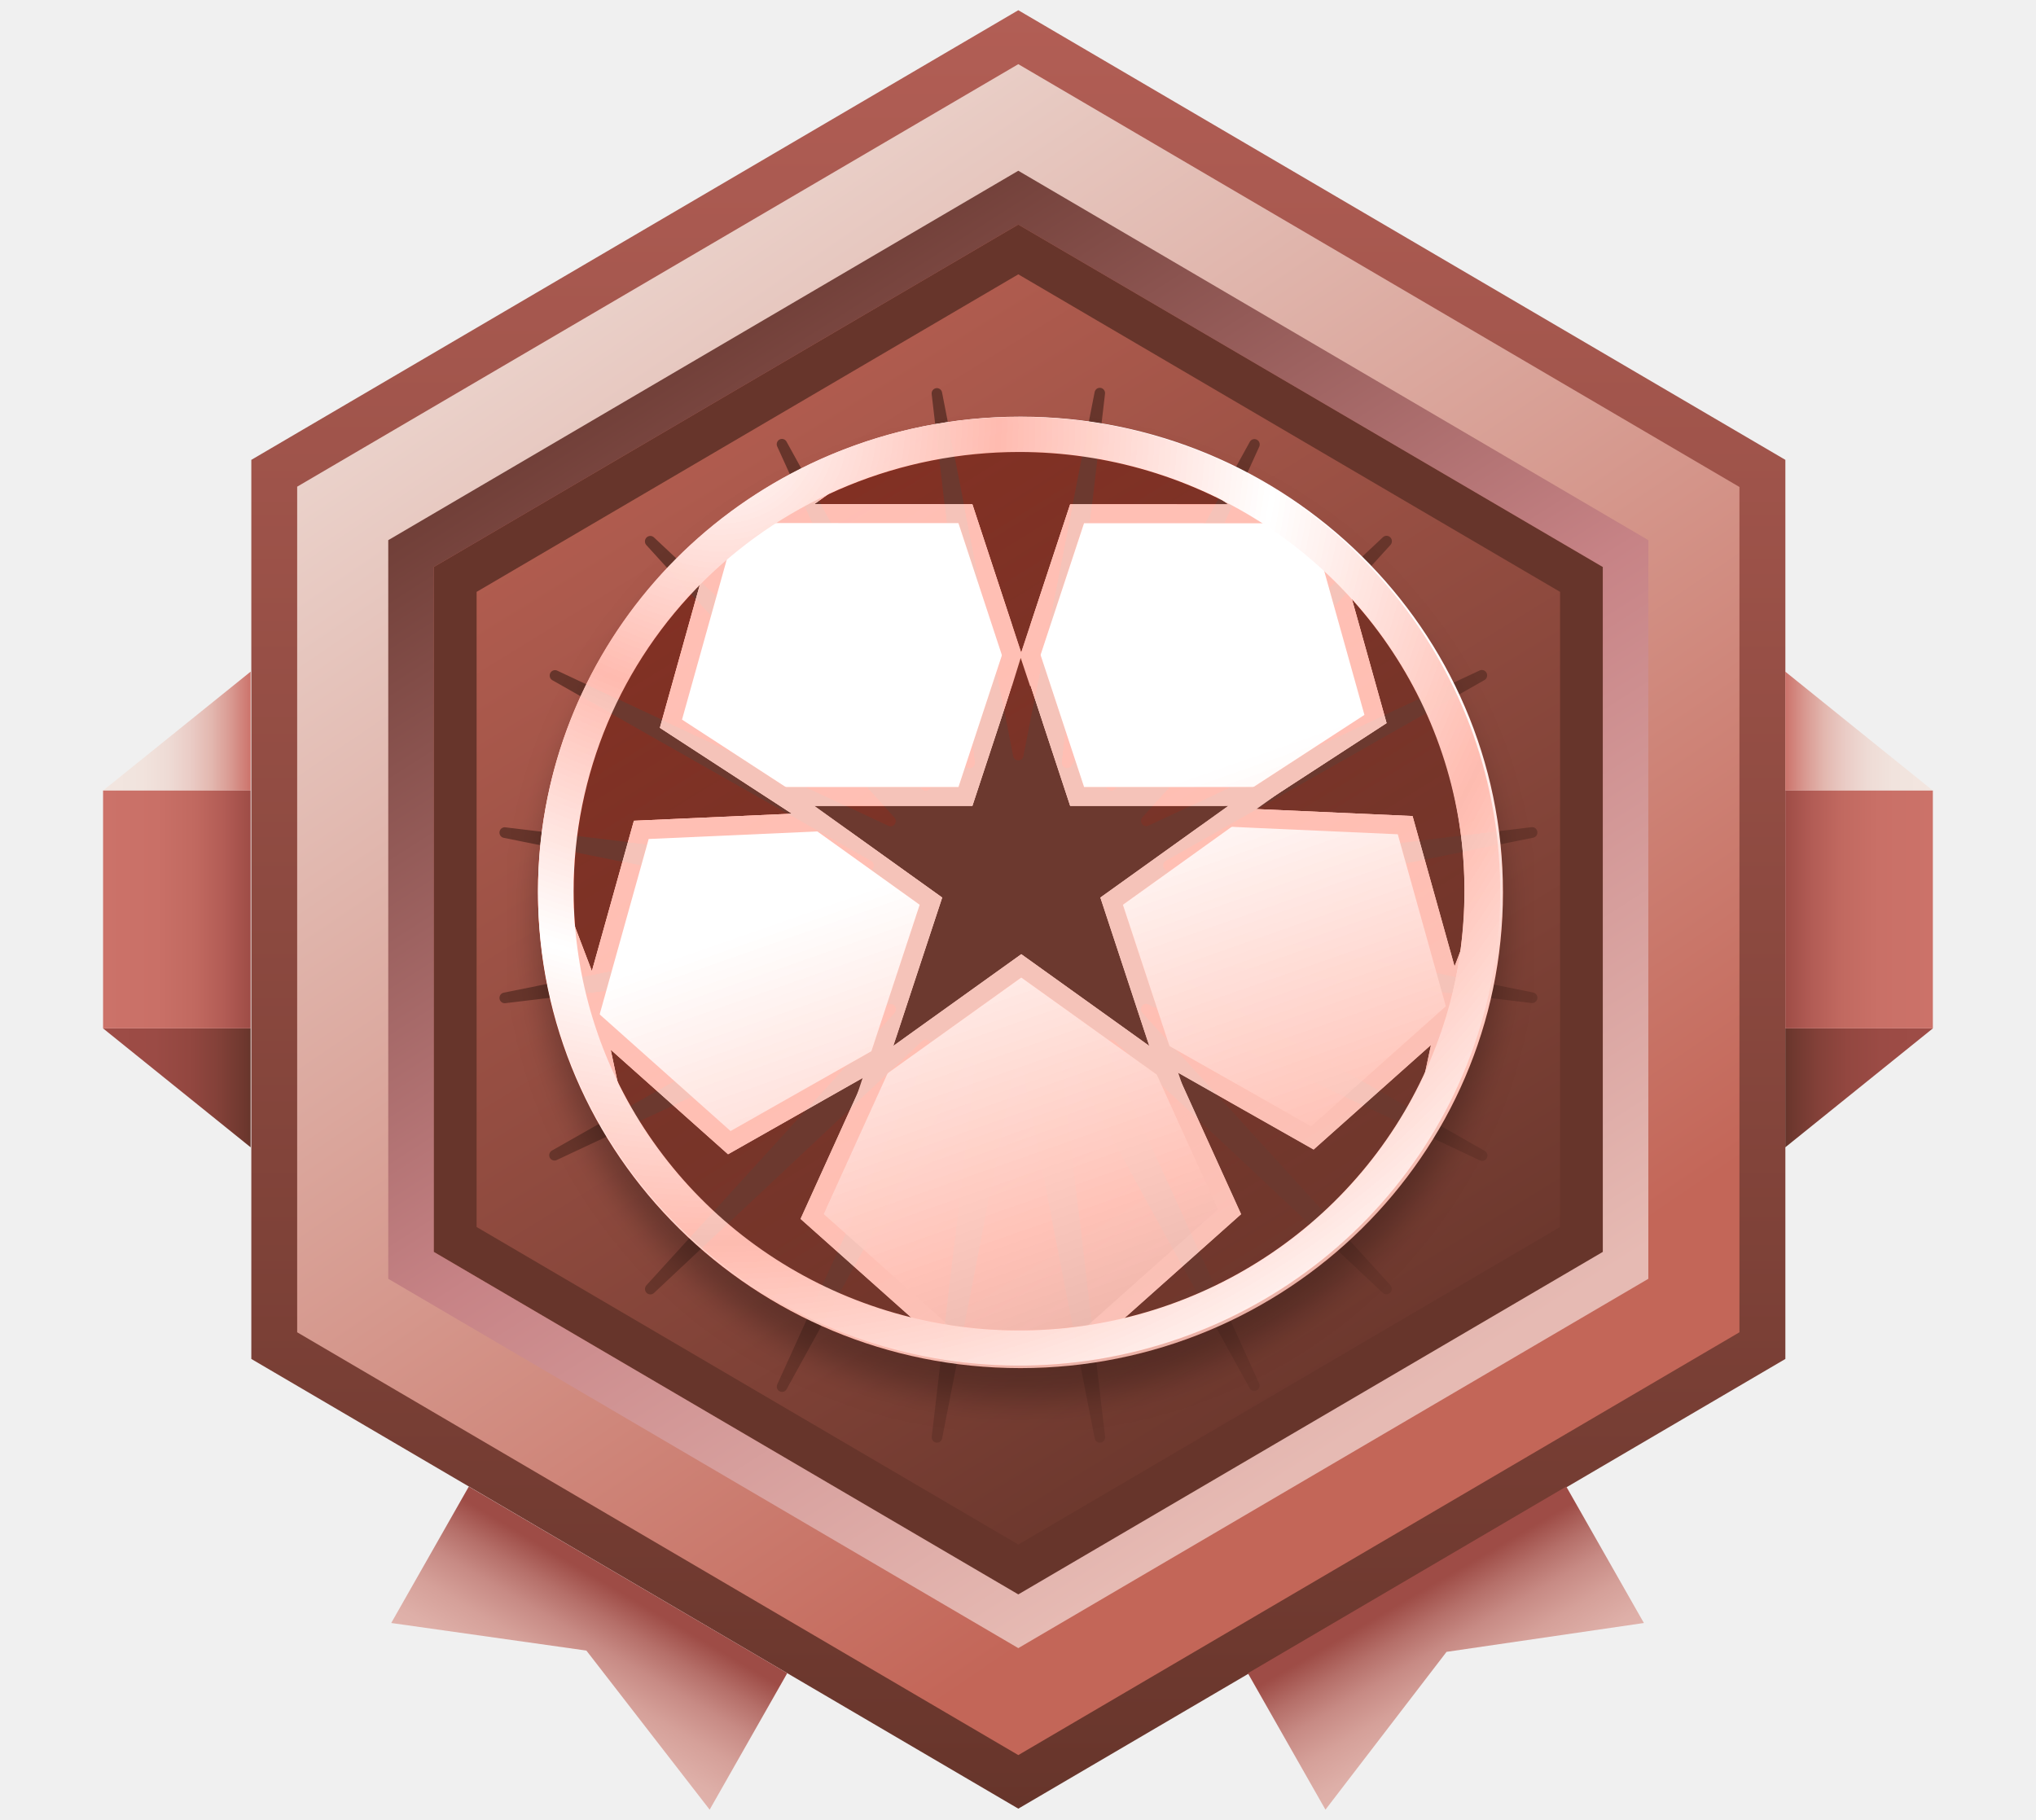
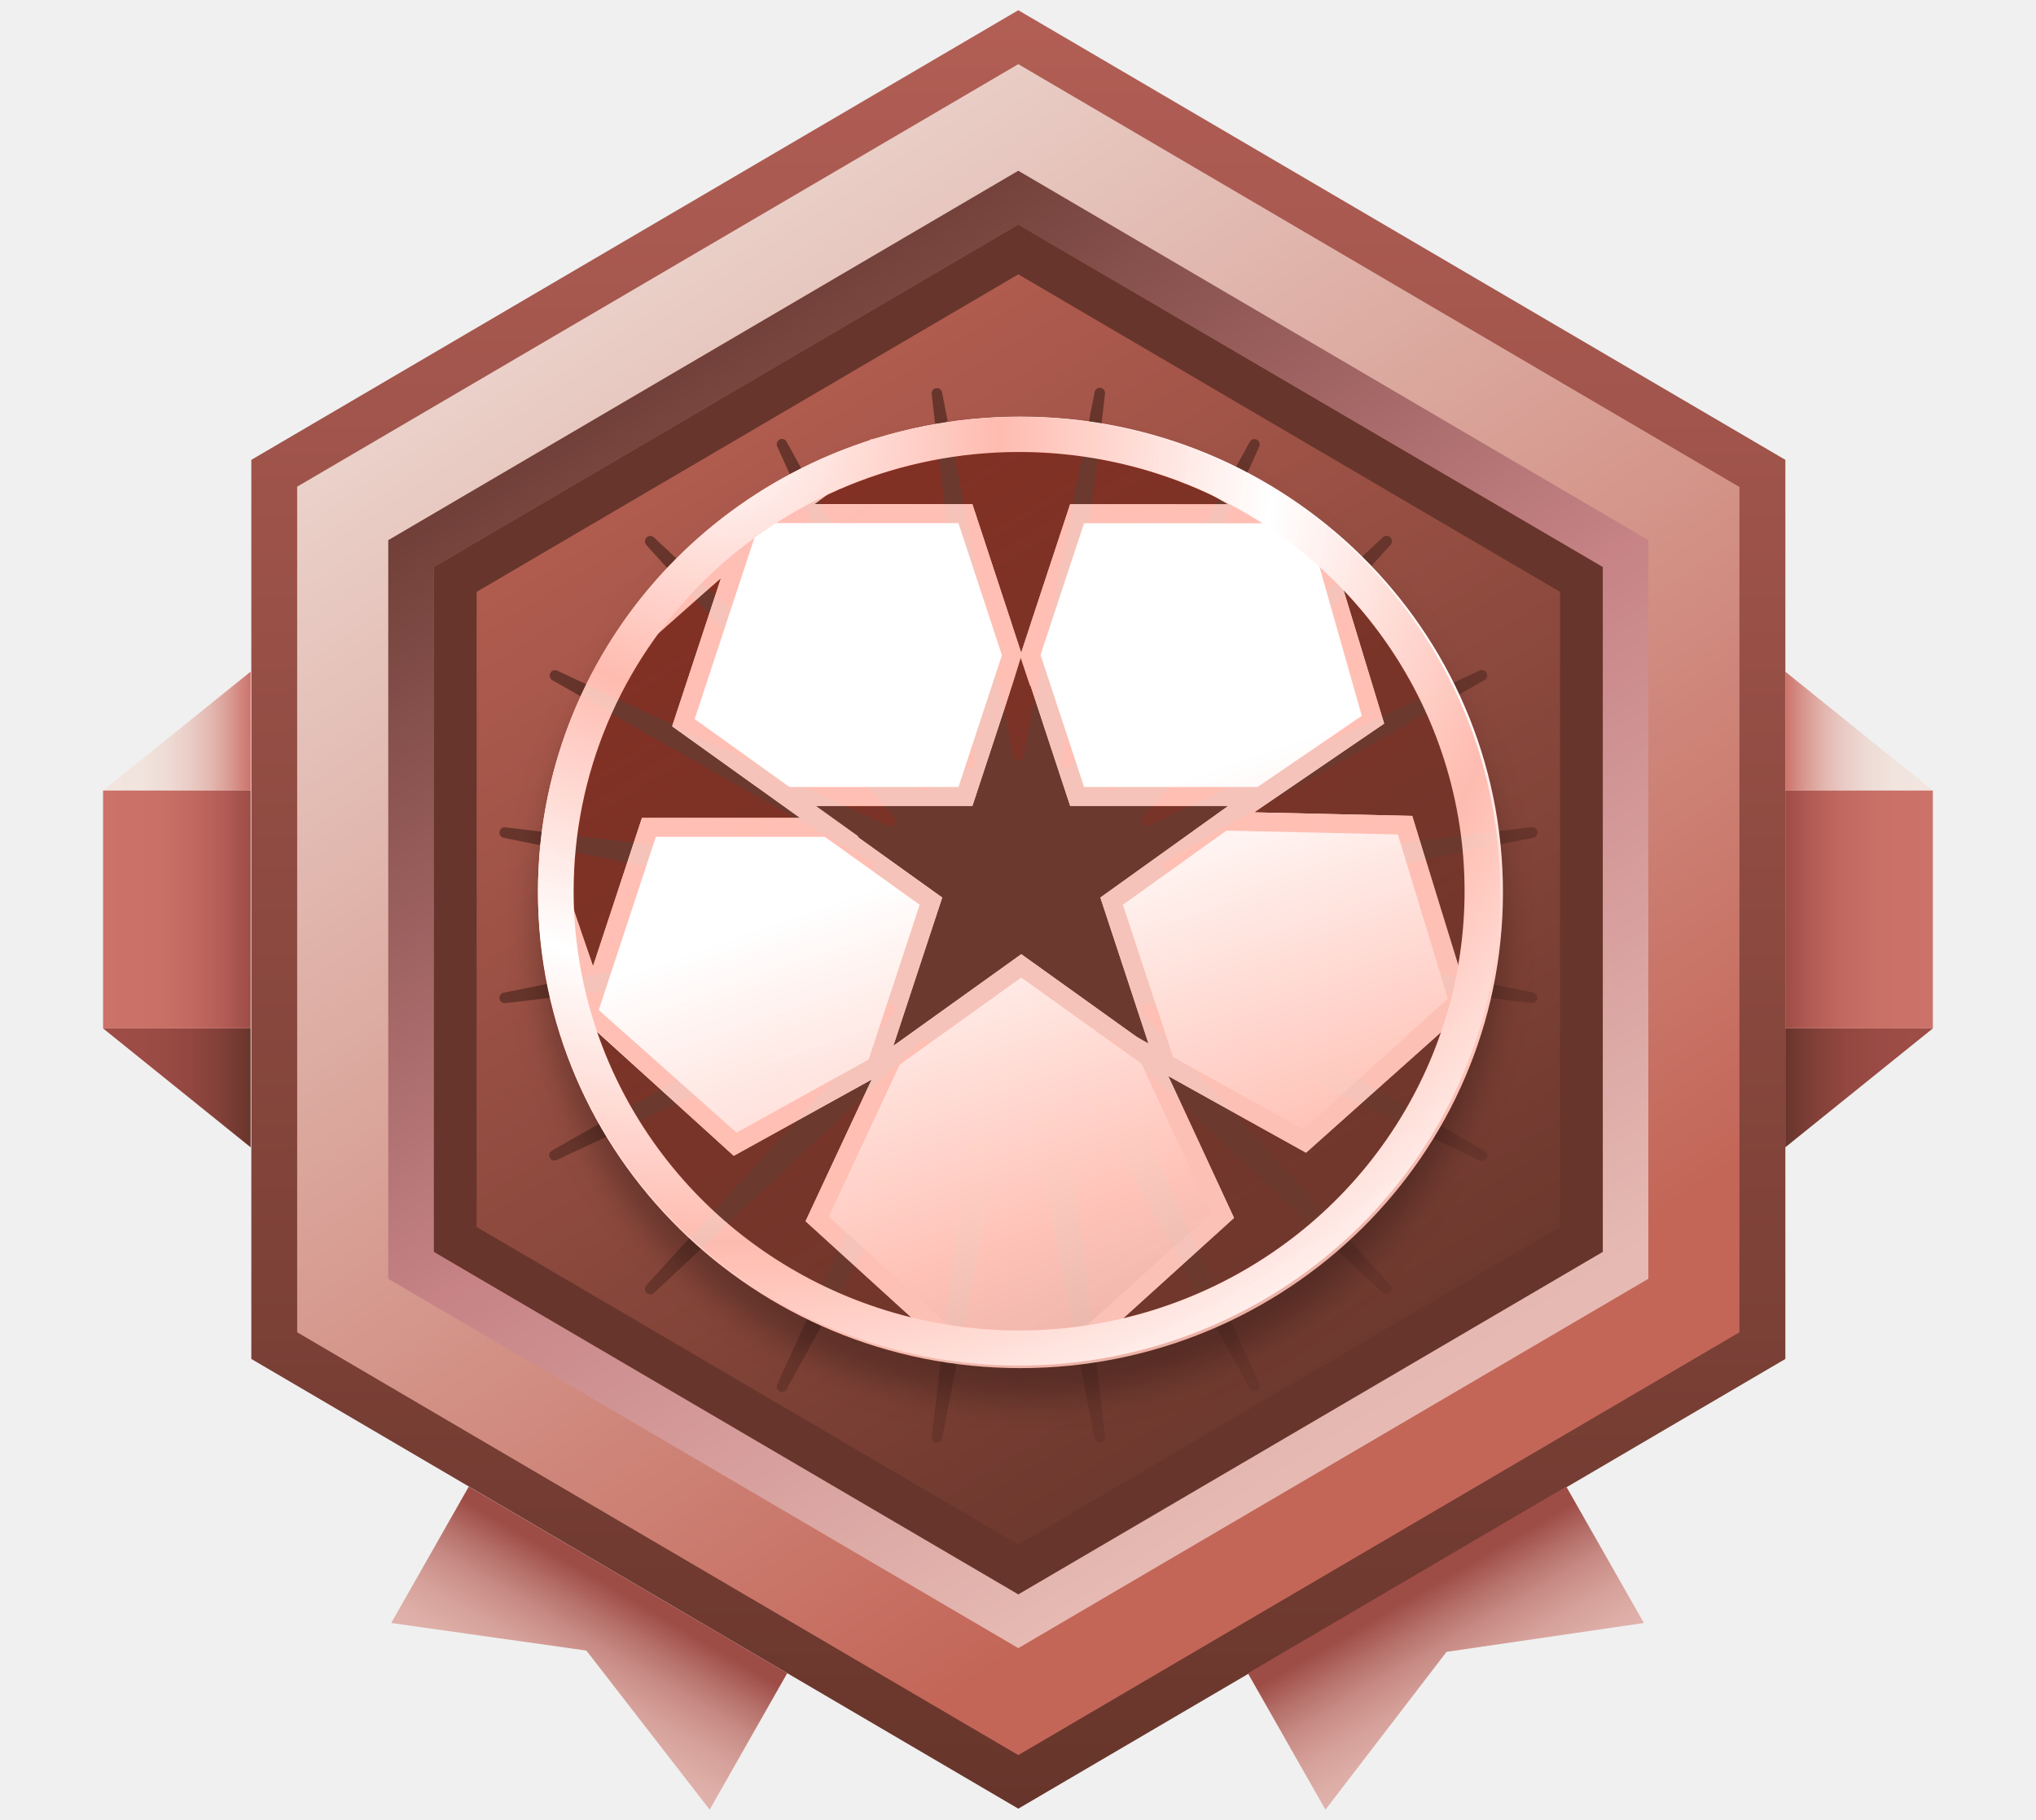
<svg xmlns="http://www.w3.org/2000/svg" width="264" height="236" viewBox="0 0 264 236" fill="none">
  <g clip-path="url(#clip0)">
    <path d="M47.175 68.188V167.692L132.039 217.435L216.904 167.692V68.188L132.039 18.435L47.175 68.188Z" fill="url(#paint0_linear)" />
    <path d="M132.709 98.011L141.931 50.877C141.945 50.787 141.976 50.701 142.022 50.623C142.069 50.546 142.13 50.478 142.202 50.424C142.274 50.37 142.356 50.331 142.443 50.31C142.53 50.288 142.62 50.284 142.709 50.298C142.797 50.312 142.882 50.343 142.959 50.39C143.036 50.437 143.102 50.499 143.155 50.572C143.208 50.646 143.247 50.729 143.268 50.817C143.289 50.906 143.293 50.997 143.28 51.087L137.699 98.811C137.678 98.97 137.713 99.132 137.798 99.268C137.882 99.404 138.011 99.506 138.162 99.556C138.313 99.606 138.476 99.601 138.623 99.541C138.771 99.482 138.893 99.372 138.969 99.23L162.08 57.254C162.173 57.111 162.315 57.007 162.478 56.963C162.642 56.919 162.815 56.938 162.966 57.016C163.117 57.094 163.234 57.225 163.296 57.385C163.357 57.545 163.359 57.722 163.3 57.883L143.477 101.519C143.406 101.665 143.388 101.832 143.426 101.99C143.464 102.148 143.556 102.287 143.686 102.382C143.816 102.478 143.974 102.524 144.134 102.512C144.294 102.501 144.445 102.432 144.559 102.319L179.295 69.687C179.425 69.554 179.602 69.48 179.787 69.48C179.971 69.48 180.148 69.554 180.279 69.687C180.409 69.819 180.483 69.999 180.483 70.187C180.483 70.374 180.409 70.554 180.279 70.686L148.142 105.967C148.03 106.083 147.963 106.236 147.951 106.398C147.94 106.561 147.985 106.722 148.079 106.853C148.174 106.985 148.311 107.078 148.466 107.117C148.622 107.156 148.786 107.138 148.93 107.066L191.903 86.927C192.062 86.868 192.236 86.869 192.394 86.931C192.551 86.994 192.681 87.113 192.757 87.266C192.834 87.419 192.852 87.596 192.809 87.762C192.766 87.928 192.664 88.072 192.523 88.167L151.184 111.634C151.044 111.711 150.936 111.835 150.877 111.984C150.819 112.134 150.814 112.299 150.863 112.453C150.912 112.606 151.012 112.736 151.146 112.822C151.28 112.908 151.44 112.944 151.597 112.923L198.616 107.266C198.787 107.252 198.956 107.305 199.091 107.413C199.225 107.521 199.314 107.676 199.34 107.848C199.366 108.02 199.327 108.196 199.232 108.34C199.136 108.484 198.989 108.586 198.823 108.625L152.404 117.99C152.246 118.018 152.103 118.101 152 118.225C151.897 118.35 151.84 118.507 151.84 118.67C151.84 118.832 151.897 118.99 152 119.114C152.103 119.238 152.246 119.322 152.404 119.349L198.823 128.714C198.989 128.753 199.136 128.855 199.232 128.999C199.327 129.143 199.366 129.319 199.34 129.491C199.314 129.663 199.225 129.818 199.091 129.926C198.956 130.034 198.787 130.087 198.616 130.073L151.617 124.416C151.459 124.395 151.3 124.431 151.166 124.517C151.032 124.603 150.932 124.734 150.882 124.887C150.833 125.04 150.839 125.205 150.897 125.355C150.956 125.505 151.064 125.629 151.203 125.706L192.504 149.243C192.583 149.284 192.654 149.341 192.712 149.41C192.769 149.479 192.813 149.559 192.841 149.645C192.868 149.732 192.879 149.822 192.871 149.913C192.864 150.003 192.84 150.091 192.799 150.172C192.758 150.253 192.702 150.325 192.634 150.383C192.566 150.442 192.487 150.487 192.402 150.514C192.317 150.542 192.228 150.553 192.139 150.546C192.05 150.538 191.963 150.513 191.883 150.472L148.91 130.253C148.766 130.181 148.602 130.163 148.447 130.202C148.291 130.241 148.154 130.334 148.06 130.466C147.966 130.597 147.92 130.759 147.932 130.921C147.943 131.083 148.011 131.236 148.122 131.353L180.259 166.633C180.39 166.765 180.463 166.945 180.463 167.133C180.463 167.32 180.39 167.5 180.259 167.632C180.129 167.765 179.952 167.839 179.767 167.839C179.582 167.839 179.405 167.765 179.275 167.632L144.54 135C144.425 134.887 144.274 134.818 144.114 134.807C143.955 134.795 143.796 134.841 143.666 134.937C143.537 135.032 143.445 135.172 143.406 135.33C143.368 135.488 143.386 135.654 143.457 135.8L163.28 179.436C163.339 179.597 163.338 179.774 163.276 179.934C163.215 180.094 163.097 180.225 162.947 180.303C162.796 180.381 162.622 180.4 162.459 180.356C162.295 180.312 162.153 180.209 162.06 180.065L138.949 138.089C138.873 137.947 138.751 137.837 138.604 137.778C138.456 137.718 138.293 137.713 138.142 137.763C137.992 137.813 137.863 137.915 137.778 138.051C137.694 138.187 137.659 138.349 137.679 138.509L143.29 186.282C143.318 186.463 143.275 186.649 143.169 186.798C143.063 186.947 142.903 187.047 142.724 187.076C142.545 187.106 142.362 187.061 142.215 186.954C142.068 186.846 141.97 186.683 141.941 186.502L132.719 139.368C132.691 139.208 132.609 139.062 132.487 138.958C132.364 138.853 132.209 138.795 132.049 138.795C131.889 138.795 131.734 138.853 131.612 138.958C131.489 139.062 131.407 139.208 131.38 139.368L122.167 186.502C122.138 186.683 122.04 186.846 121.893 186.954C121.746 187.061 121.563 187.106 121.385 187.076C121.206 187.047 121.046 186.947 120.94 186.798C120.833 186.649 120.79 186.463 120.819 186.282L126.399 138.569C126.414 138.41 126.375 138.252 126.289 138.119C126.202 137.986 126.074 137.887 125.925 137.838C125.776 137.79 125.615 137.794 125.469 137.85C125.323 137.906 125.199 138.012 125.12 138.149L102.009 180.125C101.927 180.288 101.784 180.412 101.613 180.468C101.441 180.524 101.254 180.509 101.094 180.425C100.933 180.342 100.812 180.197 100.756 180.023C100.701 179.848 100.716 179.659 100.798 179.496L120.651 135.82C120.722 135.674 120.74 135.508 120.702 135.35C120.664 135.192 120.571 135.052 120.442 134.957C120.312 134.861 120.154 134.815 119.994 134.827C119.834 134.838 119.683 134.907 119.569 135.02L84.823 167.652C84.693 167.785 84.516 167.859 84.331 167.859C84.147 167.859 83.97 167.785 83.839 167.652C83.709 167.52 83.635 167.34 83.635 167.153C83.635 166.965 83.709 166.785 83.839 166.653L115.966 131.373C116.078 131.256 116.145 131.103 116.157 130.941C116.168 130.779 116.123 130.617 116.029 130.486C115.935 130.354 115.798 130.261 115.642 130.222C115.486 130.183 115.322 130.201 115.179 130.273L72.205 150.422C72.045 150.505 71.858 150.521 71.686 150.464C71.515 150.408 71.372 150.285 71.29 150.122C71.207 149.959 71.192 149.77 71.248 149.595C71.303 149.421 71.424 149.276 71.585 149.193L112.925 125.726C113.064 125.649 113.172 125.525 113.231 125.375C113.289 125.225 113.295 125.06 113.245 124.907C113.196 124.754 113.096 124.623 112.962 124.537C112.828 124.451 112.668 124.415 112.511 124.436L65.512 130.093C65.34 130.111 65.167 130.062 65.029 129.955C64.892 129.847 64.8 129.691 64.772 129.517C64.745 129.344 64.783 129.166 64.881 129.02C64.978 128.874 65.126 128.772 65.296 128.734L111.714 119.369C111.872 119.342 112.015 119.258 112.118 119.134C112.221 119.01 112.278 118.852 112.278 118.69C112.278 118.527 112.221 118.37 112.118 118.245C112.015 118.121 111.872 118.038 111.714 118.01L65.296 108.645C65.126 108.607 64.978 108.505 64.881 108.359C64.783 108.213 64.745 108.036 64.772 107.862C64.8 107.688 64.892 107.532 65.029 107.425C65.167 107.318 65.34 107.268 65.512 107.286L112.511 112.943C112.668 112.964 112.828 112.928 112.962 112.842C113.096 112.756 113.196 112.626 113.245 112.473C113.295 112.319 113.289 112.154 113.231 112.004C113.172 111.855 113.064 111.731 112.925 111.653L71.585 88.187C71.444 88.092 71.342 87.948 71.299 87.782C71.256 87.616 71.274 87.439 71.351 87.286C71.427 87.133 71.557 87.014 71.714 86.951C71.872 86.889 72.047 86.887 72.205 86.947L115.169 107.086C115.312 107.158 115.477 107.176 115.632 107.137C115.788 107.098 115.925 107.005 116.019 106.873C116.113 106.742 116.159 106.581 116.147 106.418C116.136 106.256 116.068 106.103 115.956 105.987L83.829 70.706C83.699 70.574 83.626 70.394 83.626 70.207C83.626 70.019 83.699 69.839 83.829 69.707C83.96 69.574 84.137 69.5 84.322 69.5C84.506 69.5 84.683 69.574 84.814 69.707L119.559 102.339C119.673 102.452 119.824 102.521 119.984 102.532C120.144 102.544 120.302 102.498 120.432 102.402C120.562 102.307 120.654 102.168 120.692 102.01C120.73 101.852 120.712 101.685 120.641 101.539L100.789 57.923C100.706 57.76 100.691 57.571 100.747 57.397C100.802 57.222 100.923 57.077 101.084 56.994C101.244 56.91 101.431 56.895 101.603 56.951C101.774 57.008 101.917 57.131 101.999 57.294L125.11 99.27C125.19 99.407 125.313 99.513 125.459 99.569C125.605 99.626 125.766 99.63 125.915 99.581C126.064 99.532 126.192 99.433 126.279 99.3C126.365 99.168 126.404 99.009 126.39 98.851L120.809 51.127C120.795 51.037 120.799 50.946 120.821 50.857C120.842 50.769 120.88 50.686 120.933 50.612C120.986 50.539 121.053 50.477 121.129 50.43C121.206 50.383 121.291 50.351 121.38 50.338C121.468 50.324 121.559 50.328 121.646 50.35C121.733 50.371 121.814 50.41 121.887 50.464C121.959 50.518 122.02 50.586 122.066 50.663C122.113 50.741 122.144 50.827 122.157 50.917L131.37 98.051C131.401 98.211 131.488 98.354 131.613 98.456C131.739 98.557 131.896 98.61 132.056 98.605C132.216 98.6 132.37 98.538 132.489 98.429C132.609 98.321 132.687 98.172 132.709 98.011Z" fill="#67352B" />
    <path d="M132.039 234.545L32.588 176.228V59.633L132.039 1.325L231.501 59.633V176.228L132.039 234.545ZM48.504 166.913L132.039 215.885L215.585 166.913V68.967L132.039 19.994L48.504 68.967V166.913Z" fill="url(#paint1_linear)" />
    <path d="M132.039 227.599L38.533 172.769V63.111L132.039 8.321L225.546 63.151V172.769L132.039 227.599ZM53.484 163.994L132.039 210.049L210.604 163.994V71.886L132.039 25.831L53.484 71.886V163.994Z" fill="url(#paint2_linear)" />
    <path d="M132.039 206.761L56.25 162.345V73.525L132.039 29.119L207.829 73.525V162.345L132.039 206.761ZM61.801 159.117L132.039 200.294L202.287 159.117V76.753L132.039 35.576L61.801 76.753V159.117Z" fill="#67352B" />
    <path d="M132.039 213.727L50.344 165.833V70.047L132.039 22.143L213.734 70.047V165.833L132.039 213.727ZM56.25 162.345L132.039 206.76L207.829 162.345V73.525L132.039 29.119L56.25 73.525V162.345Z" fill="url(#paint3_linear)" />
    <path d="M60.788 192.778L50.728 210.468L76.034 214.046L92.019 234.675L102.078 216.975L60.788 192.778Z" fill="url(#paint4_linear)" />
    <path d="M161.808 216.984L171.866 234.675L187.57 214.211L213.157 210.469L203.09 192.773L161.808 216.984Z" fill="url(#paint5_linear)" />
    <path d="M13.365 102.519H32.499V87.097L13.365 102.519Z" fill="url(#paint6_linear)" />
    <path d="M13.365 133.361L32.499 148.783V133.361H13.365Z" fill="url(#paint7_linear)" />
    <path d="M32.499 102.519H13.365V133.361H32.499V102.519Z" fill="url(#paint8_linear)" />
    <path d="M250.625 102.519H231.491V87.097L250.625 102.519Z" fill="url(#paint9_linear)" />
    <path d="M250.625 133.361L231.491 148.783V133.361H250.625Z" fill="url(#paint10_linear)" />
    <path d="M231.491 102.519H250.625V133.361H231.491V102.519Z" fill="url(#paint11_linear)" />
  </g>
  <g style="mix-blend-mode:luminosity">
    <g filter="url(#filter0_d)">
      <ellipse cx="132.32" cy="115.724" rx="62.561" ry="61.692" fill="url(#paint12_linear)" />
    </g>
-     <mask id="mask0" mask-type="alpha" maskUnits="userSpaceOnUse" x="70" y="56" width="120" height="119">
-       <ellipse cx="130.363" cy="115.49" rx="59.524" ry="58.697" fill="#C4C4C4" />
-     </mask>
-     <g mask="url(#mask0)">
-       <path d="M185.55 135.507L181.323 155.3L199.106 165.38L178.711 167.533L174.484 187.326L166.106 168.863L145.711 171.015L160.928 157.452L152.549 138.99L170.332 149.07L185.55 135.507Z" fill="#45484C" />
-       <path fill-rule="evenodd" clip-rule="evenodd" d="M189.554 128.638L184.124 154.064L206.968 167.013L180.769 169.778L175.339 195.203L164.576 171.487L138.377 174.251L157.925 156.829L147.162 133.112L170.006 146.061L189.554 128.638ZM170.332 149.07L152.549 138.99L160.928 157.452L145.71 171.015L166.106 168.863L174.484 187.325L178.711 167.533L199.106 165.38L181.323 155.3L185.55 135.507L170.332 149.07Z" fill="#CFD1D3" />
-       <path d="M79.185 136.12L83.411 155.912L65.628 165.993L86.023 168.145L90.25 187.938L98.628 169.475L119.024 171.627L103.806 158.065L112.185 139.602L94.402 149.682L79.185 136.12Z" fill="#45484C" />
-       <path fill-rule="evenodd" clip-rule="evenodd" d="M75.18 129.251L80.61 154.676L57.766 167.625L83.966 170.39L89.395 195.815L100.158 172.099L126.357 174.864L106.809 157.441L117.572 133.724L94.728 146.673L75.18 129.251ZM94.402 149.682L112.185 139.602L103.806 158.065L119.024 171.627L98.628 169.475L90.25 187.938L86.023 168.145L65.628 165.992L83.411 155.912L79.184 136.119L94.402 149.682Z" fill="#CFD1D3" />
-       <path d="M174.343 74.271L190.375 86.888L207.498 75.753L200.283 94.687L216.314 107.305L195.823 106.389L188.608 125.323L183.159 105.823L162.669 104.907L179.792 93.771L174.343 74.271Z" fill="#45484C" />
-       <path fill-rule="evenodd" clip-rule="evenodd" d="M169.92 67.656L190.514 83.865L212.51 69.56L203.241 93.883L223.835 110.092L197.513 108.915L188.244 133.237L181.245 108.188L154.923 107.011L176.919 92.706L169.92 67.656ZM179.792 93.771L162.669 104.907L183.159 105.823L188.608 125.323L195.823 106.389L216.314 107.305L200.283 94.687L207.498 75.753L190.375 86.888L174.343 74.27L179.792 93.771Z" fill="#CFD1D3" />
-       <path d="M91.011 74.883L74.98 87.501L57.857 76.365L65.072 95.299L49.041 107.917L69.531 107.001L76.747 125.935L82.195 106.435L102.686 105.519L85.563 94.383L91.011 74.883Z" fill="#45484C" />
-       <path fill-rule="evenodd" clip-rule="evenodd" d="M95.435 68.269L74.841 84.477L52.845 70.172L62.114 94.495L41.52 110.704L67.842 109.527L77.111 133.849L84.11 108.8L110.432 107.623L88.436 93.318L95.435 68.269ZM85.563 94.383L102.686 105.519L82.195 106.435L76.747 125.935L69.531 107.001L49.041 107.917L65.072 95.299L57.857 76.365L74.98 87.501L91.011 74.883L85.563 94.383Z" fill="#CFD1D3" />
-       <path d="M132.426 85.268L138.765 104.505H159.276L142.682 116.394L149.02 135.631L132.426 123.741L115.832 135.631L122.17 116.394L105.576 104.505H126.088L132.426 85.268Z" fill="#45484C" />
-       <path fill-rule="evenodd" clip-rule="evenodd" d="M132.426 77.345L140.568 102.056H166.917L145.601 117.329L153.743 142.04L132.426 126.768L111.109 142.04L119.252 117.329L97.935 102.056H124.284L132.426 77.345ZM126.088 104.505H105.576L122.17 116.394L115.832 135.631L132.426 123.742L149.02 135.631L142.682 116.394L159.276 104.505H138.765L132.426 85.268L126.088 104.505Z" fill="#CFD1D3" />
-       <path d="M115.842 34.263L132.431 46.159L149.031 34.278L142.684 53.512L159.273 65.408L138.761 65.399L132.413 84.633L126.084 65.393L105.572 65.384L122.172 53.503L115.842 34.263Z" fill="#45484C" />
-       <path fill-rule="evenodd" clip-rule="evenodd" d="M111.123 27.851L132.433 43.133L153.756 27.87L145.603 52.578L166.912 67.86L140.563 67.848L132.41 92.556L124.279 67.841L97.93 67.829L119.254 52.566L111.123 27.851ZM122.172 53.503L105.572 65.384L126.084 65.393L132.413 84.633L138.761 65.399L159.272 65.408L142.684 53.512L149.031 34.278L132.431 46.159L115.842 34.263L122.172 53.503Z" fill="#CFD1D3" />
-       <path d="M135.165 93.741L132.351 85.321L129.732 93.741H135.165Z" fill="#45484C" />
-     </g>
-     <path d="M132.143 58.612C143.568 58.612 154.736 61.953 164.235 68.212C173.734 74.471 181.137 83.367 185.509 93.775C189.881 104.183 191.025 115.636 188.796 126.685C186.567 137.734 181.066 147.884 172.988 155.85C164.909 163.816 154.617 169.241 143.412 171.438C132.207 173.636 120.593 172.508 110.039 168.197C99.484 163.886 90.463 156.585 84.116 147.218C77.769 137.851 74.381 126.838 74.381 115.573C74.381 100.466 80.467 85.978 91.299 75.296C102.132 64.614 116.824 58.612 132.143 58.612V58.612ZM132.143 54.056C117.711 54.056 103.724 58.99 92.568 68.019C81.411 77.048 73.774 89.612 70.959 103.571C68.143 117.53 70.322 132.02 77.126 144.571C83.929 157.123 94.936 166.96 108.27 172.407C121.604 177.853 136.441 178.572 150.252 174.441C164.063 170.309 175.995 161.584 184.013 149.75C192.031 137.916 195.641 123.707 194.226 109.543C192.812 95.379 186.461 82.138 176.255 72.074C170.476 66.343 163.601 61.8 156.029 58.707C148.458 55.615 140.339 54.033 132.143 54.056V54.056Z" fill="url(#paint13_radial)" />
+     <path d="M132.426 85.268L138.765 104.504H159.276L142.682 116.394L149.02 135.63L132.426 123.741L115.832 135.63L122.17 116.394L105.576 104.504H126.088L132.426 85.268Z" fill="#45484C" />
+     <path fill-rule="evenodd" clip-rule="evenodd" d="M132.426 77.345L140.568 102.056H166.917L145.601 117.329L153.743 142.04L132.426 126.768L111.109 142.04L119.252 117.329L97.935 102.056H124.284L132.426 77.345ZM126.088 104.505H105.576L122.17 116.394L115.832 135.63L132.426 123.741L149.02 135.63L142.682 116.394L159.276 104.505H138.765L132.426 85.268L126.088 104.505Z" fill="#CFD1D3" />
+     <path d="M123.632 56.324L132.413 56.324L137.422 56.324L144.141 56.324L159.273 65.408L138.761 65.399L132.413 84.633L126.084 65.393L105.572 65.384L115.842 57.718L123.632 56.324Z" fill="#45484C" />
+     <path fill-rule="evenodd" clip-rule="evenodd" d="M122.218 55.476L132.411 55.476L138.761 55.476L149.031 56.956L166.913 67.86L140.563 67.848L132.41 92.556L124.279 67.841L97.93 67.829L112.924 56.956L122.218 55.476ZM115.842 57.893L105.572 65.384L126.084 65.393L132.413 84.633L138.761 65.399L159.273 65.408L146.112 57.89L138.761 56.956L132.41 57.89L118.859 57.89L115.842 57.893Z" fill="#CFD1D3" />
+     <path d="M185.511 90.022L188.074 97.492L190.079 101.92L192.092 108.901L190.079 128.763L183.117 105.804L162.611 105.345L179.474 93.831L173.58 74.457L181.423 82.058L185.511 90.022Z" fill="#45484C" />
+     <path fill-rule="evenodd" clip-rule="evenodd" d="M186.44 87.506L190.198 95.922L192.192 102.51L193.588 113.719L188.829 133.099L181.257 108.211L154.915 107.622L176.578 92.83L169.557 68.096L180.439 78.617L186.44 87.506ZM181.257 83.631L173.58 74.457L179.474 93.831L162.611 105.345L183.117 105.804L189.599 126.796L192.192 111.359L190.198 104.575L189.011 97.79L183.916 87.506L181.257 83.631Z" fill="#CFD1D3" />
+     <path d="M176.736 153.281L170.687 159.357L166.655 162.781L158.763 168.781L144.907 171.621L160.013 157.938L151.484 139.542L169.349 149.481L188.419 132.465L181.329 147.316L176.736 153.281Z" fill="#45484C" />
+     <path fill-rule="evenodd" clip-rule="evenodd" d="M177.666 154.445L170.974 161.517L164.777 165.722L157.005 170.023L137.6 174.915L157.005 157.338L146.049 133.708L168.998 146.475L188.402 128.897L188.402 140.397L177.666 154.445ZM182.507 146.991L187.837 132.943L169.349 149.481L151.484 139.542L160.013 157.938L144.907 171.621L158.957 167.729L166.516 163.238L171.943 158.65L178.824 151.674L182.507 146.991Z" fill="#CFD1D3" />
+     <path d="M100.967 164.917L95.059 160.232L90.512 157.109L83.847 151.67L75.114 131.727L95.141 149.883L113.032 139.99L104.455 158.364L119.525 172.085L108.107 168.617L100.967 164.917Z" fill="#45484C" />
+     <path fill-rule="evenodd" clip-rule="evenodd" d="M101.853 166.139L92.987 161.693L87.088 155.661L80.071 146.878L73.652 127.438L95.5 146.878L118.482 134.169L107.464 157.772L126.823 175.398L109.995 170.731L101.853 166.139ZM109.372 169.233L119.525 172.085L104.455 158.364L113.032 139.99L95.141 149.883L75.837 132.286L83.92 150.706L89.928 156.523L95.141 160.939L104.455 167.079L109.372 169.233Z" fill="#CFD1D3" />
+     <path d="M73.734 105.572L76.445 97.336L77.991 92.638L80.065 86.337L93.499 74.948L87.158 94.184L103.751 106.075L83.239 106.073L76.898 125.309L72.675 113.309L73.734 105.572Z" fill="#45484C" />
+     <path fill-rule="evenodd" clip-rule="evenodd" d="M72.48 106.637L73.98 96.63L77.587 91.121L82.185 81.945L98.222 68.539L90.077 93.249L111.392 108.524L85.043 108.521L76.897 133.232L70.812 116.343L72.48 106.637ZM72.843 113.363L76.898 125.309L83.239 106.073L103.751 106.075L87.158 94.184L93.499 74.948L82.184 84.971L79.004 90.06L75.4 96.63L72.843 108.521L72.843 113.363Z" fill="#CFD1D3" />
+     <path d="M135.165 93.741L132.352 85.321L129.732 93.741H135.165Z" fill="#45484C" />
+     <path d="M132.143 58.612C143.568 58.612 154.735 61.953 164.234 68.212C173.733 74.471 181.137 83.367 185.509 93.775C189.881 104.183 191.025 115.636 188.796 126.685C186.567 137.734 181.066 147.884 172.988 155.85C164.909 163.816 154.617 169.241 143.412 171.438C132.207 173.636 120.593 172.508 110.039 168.197C99.484 163.886 90.463 156.585 84.116 147.218C77.769 137.851 74.381 126.838 74.381 115.573C74.381 100.466 80.467 85.978 91.299 75.296C102.132 64.614 116.824 58.612 132.143 58.612V58.612ZM132.143 54.056C117.711 54.056 103.724 58.99 92.568 68.019C81.411 77.048 73.774 89.612 70.958 103.571C68.143 117.53 70.322 132.02 77.126 144.571C83.929 157.123 94.936 166.96 108.27 172.407C121.604 177.853 136.441 178.572 150.252 174.441C164.063 170.309 175.995 161.584 184.013 149.75C192.031 137.916 195.641 123.707 194.226 109.543C192.812 95.379 186.46 82.138 176.255 72.074C170.476 66.343 163.601 61.8 156.029 58.707C148.458 55.615 140.339 54.033 132.143 54.056V54.056Z" fill="url(#paint13_radial)" />
  </g>
  <defs>
    <filter id="filter0_d" x="65.76" y="54.032" width="133.121" height="131.383" filterUnits="userSpaceOnUse" color-interpolation-filters="sRGB">
      <feFlood flood-opacity="0" result="BackgroundImageFix" />
      <feColorMatrix in="SourceAlpha" type="matrix" values="0 0 0 0 0 0 0 0 0 0 0 0 0 0 0 0 0 0 127 0" />
      <feOffset dy="4" />
      <feGaussianBlur stdDeviation="2" />
      <feColorMatrix type="matrix" values="0 0 0 0 0 0 0 0 0 0 0 0 0 0 0 0 0 0 0.25 0" />
      <feBlend mode="normal" in2="BackgroundImageFix" result="effect1_dropShadow" />
      <feBlend mode="normal" in="SourceGraphic" in2="effect1_dropShadow" result="shape" />
    </filter>
    <linearGradient id="paint0_linear" x1="175.495" y1="190.669" x2="71.561" y2="21.934" gradientUnits="userSpaceOnUse">
      <stop stop-color="#67352B" />
      <stop offset="1" stop-color="#C36658" />
    </linearGradient>
    <linearGradient id="paint1_linear" x1="132.039" y1="234.545" x2="132.039" y2="1.325" gradientUnits="userSpaceOnUse">
      <stop stop-color="#67352B" />
      <stop offset="1" stop-color="#B25E55" />
    </linearGradient>
    <linearGradient id="paint2_linear" x1="179.452" y1="189.89" x2="56.789" y2="9.345" gradientUnits="userSpaceOnUse">
      <stop offset="0.03" stop-color="#C36658" />
      <stop offset="1" stop-color="#F2E6E0" />
    </linearGradient>
    <linearGradient id="paint3_linear" x1="174.521" y1="186.652" x2="71.998" y2="25.804" gradientUnits="userSpaceOnUse">
      <stop stop-color="#E6BAB3" />
      <stop offset="0.41" stop-color="#C78386" />
      <stop offset="1" stop-color="#572B21" />
    </linearGradient>
    <linearGradient id="paint4_linear" x1="80.12" y1="206.167" x2="64.696" y2="232.343" gradientUnits="userSpaceOnUse">
      <stop stop-color="#9E4C46" />
      <stop offset="0.01" stop-color="#9F4E48" />
      <stop offset="0.13" stop-color="#B56F69" />
      <stop offset="0.25" stop-color="#C78A84" />
      <stop offset="0.39" stop-color="#D5A099" />
      <stop offset="0.54" stop-color="#DEAFA8" />
      <stop offset="0.73" stop-color="#E4B7B0" />
      <stop offset="1" stop-color="#E6BAB3" />
    </linearGradient>
    <linearGradient id="paint5_linear" x1="183.146" y1="206.934" x2="198.454" y2="233.181" gradientUnits="userSpaceOnUse">
      <stop stop-color="#9E4C46" />
      <stop offset="0.01" stop-color="#9F4E48" />
      <stop offset="0.13" stop-color="#B56F69" />
      <stop offset="0.25" stop-color="#C78A84" />
      <stop offset="0.39" stop-color="#D5A099" />
      <stop offset="0.54" stop-color="#DEAFA8" />
      <stop offset="0.73" stop-color="#E4B7B0" />
      <stop offset="1" stop-color="#E6BAB3" />
    </linearGradient>
    <linearGradient id="paint6_linear" x1="13.365" y1="94.803" x2="32.499" y2="94.803" gradientUnits="userSpaceOnUse">
      <stop stop-color="#F2E6E0" />
      <stop offset="0.27" stop-color="#F1E3DD" />
      <stop offset="0.44" stop-color="#EEDBD5" />
      <stop offset="0.59" stop-color="#EACCC6" />
      <stop offset="0.73" stop-color="#E3B8B0" />
      <stop offset="0.85" stop-color="#DA9D95" />
      <stop offset="0.97" stop-color="#CF7C74" />
      <stop offset="1" stop-color="#CC7269" />
    </linearGradient>
    <linearGradient id="paint7_linear" x1="13.365" y1="141.067" x2="32.499" y2="141.067" gradientUnits="userSpaceOnUse">
      <stop stop-color="#9E4C46" />
      <stop offset="0.35" stop-color="#9B4B45" />
      <stop offset="0.58" stop-color="#934740" />
      <stop offset="0.77" stop-color="#844139" />
      <stop offset="0.95" stop-color="#6F382F" />
      <stop offset="1" stop-color="#67352B" />
    </linearGradient>
    <linearGradient id="paint8_linear" x1="13.365" y1="117.94" x2="32.499" y2="117.94" gradientUnits="userSpaceOnUse">
      <stop stop-color="#CC7269" />
      <stop offset="0.37" stop-color="#C97067" />
      <stop offset="0.62" stop-color="#C16960" />
      <stop offset="0.82" stop-color="#B25C55" />
      <stop offset="1" stop-color="#9E4C46" />
    </linearGradient>
    <linearGradient id="paint9_linear" x1="250.625" y1="94.803" x2="231.491" y2="94.803" gradientUnits="userSpaceOnUse">
      <stop stop-color="#F2E6E0" />
      <stop offset="0.27" stop-color="#F1E3DD" />
      <stop offset="0.44" stop-color="#EEDBD5" />
      <stop offset="0.59" stop-color="#EACCC6" />
      <stop offset="0.73" stop-color="#E3B8B0" />
      <stop offset="0.85" stop-color="#DA9D95" />
      <stop offset="0.97" stop-color="#CF7C74" />
      <stop offset="1" stop-color="#CC7269" />
    </linearGradient>
    <linearGradient id="paint10_linear" x1="250.625" y1="141.067" x2="231.491" y2="141.067" gradientUnits="userSpaceOnUse">
      <stop stop-color="#9E4C46" />
      <stop offset="0.35" stop-color="#9B4B45" />
      <stop offset="0.58" stop-color="#934740" />
      <stop offset="0.77" stop-color="#844139" />
      <stop offset="0.95" stop-color="#6F382F" />
      <stop offset="1" stop-color="#67352B" />
    </linearGradient>
    <linearGradient id="paint11_linear" x1="250.625" y1="117.94" x2="231.491" y2="117.94" gradientUnits="userSpaceOnUse">
      <stop stop-color="#CC7269" />
      <stop offset="0.37" stop-color="#C97067" />
      <stop offset="0.62" stop-color="#C16960" />
      <stop offset="0.82" stop-color="#B25C55" />
      <stop offset="1" stop-color="#9E4C46" />
    </linearGradient>
    <linearGradient id="paint12_linear" x1="109.559" y1="49.774" x2="155.715" y2="181.717" gradientUnits="userSpaceOnUse">
      <stop offset="0.448" stop-color="white" />
      <stop offset="1" stop-color="#BABABA" />
    </linearGradient>
-     <radialGradient id="paint13_radial" cx="0" cy="0" r="1" gradientUnits="userSpaceOnUse" gradientTransform="translate(93.4808 54.9665) scale(144.003 142.003)">
+     <radialGradient id="paint13_radial" cx="0" cy="0" r="1" gradientUnits="userSpaceOnUse" gradientTransform="translate(93.4807 54.9665) scale(144.003 142.003)">
      <stop stop-color="white" />
      <stop offset="0.25" stop-color="#CECECE" />
      <stop offset="0.5" stop-color="white" />
      <stop offset="0.75" stop-color="#CECECE" />
      <stop offset="1" stop-color="white" />
    </radialGradient>
    <clipPath id="clip0">
      <rect width="237.27" height="233.35" fill="white" transform="translate(13.365 1.32495)" />
    </clipPath>
  </defs>
</svg>
